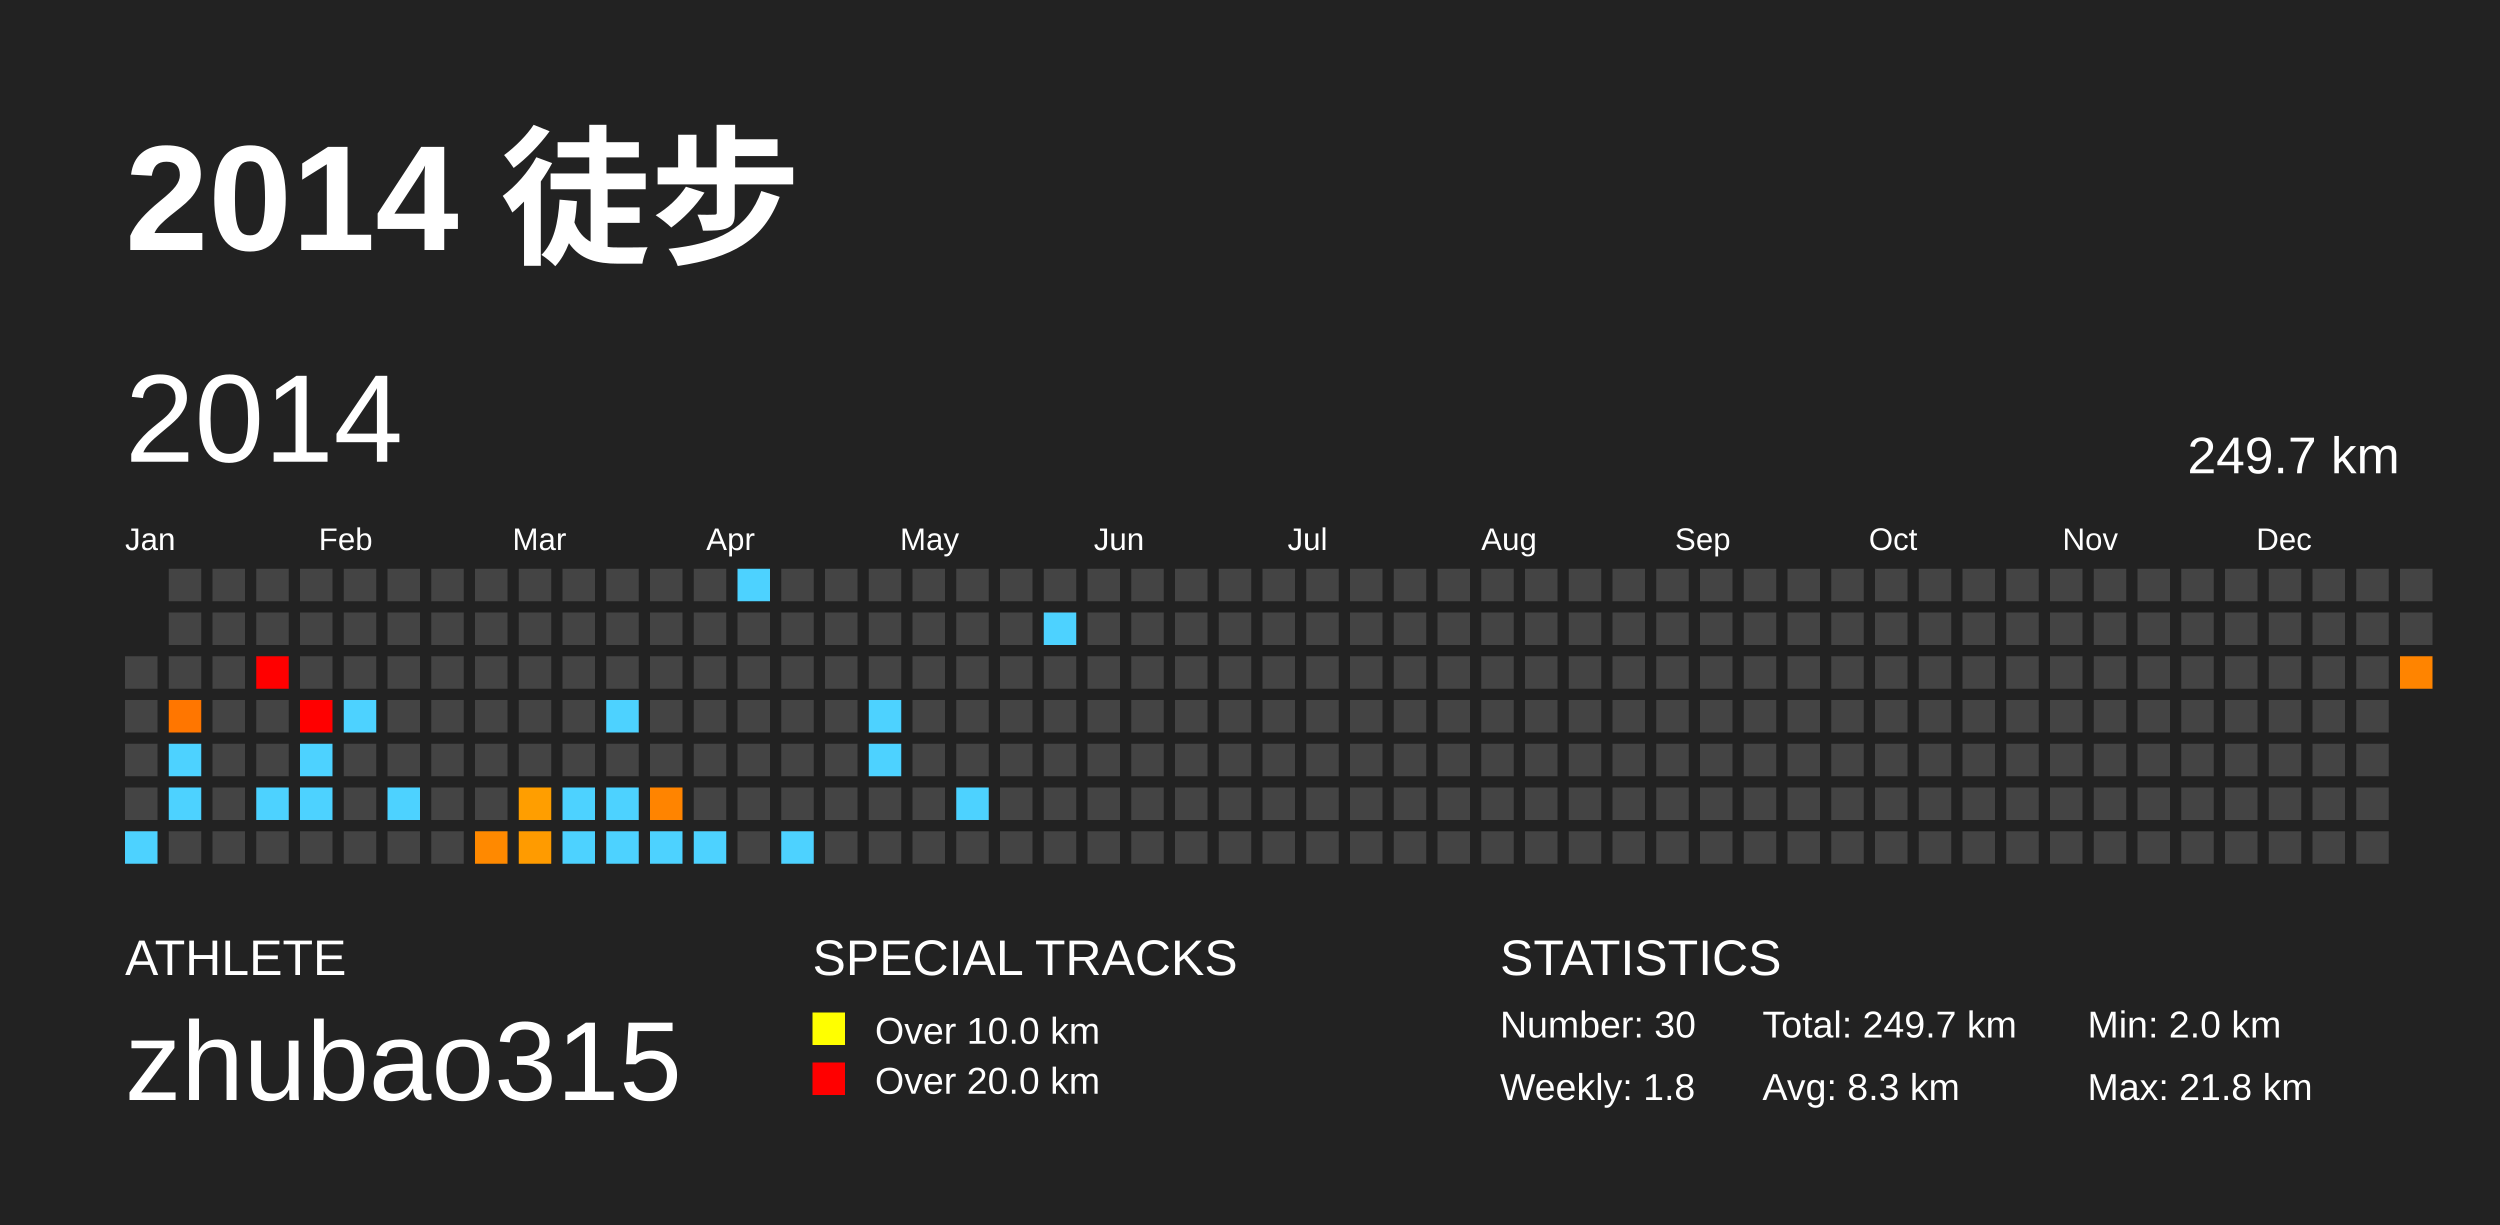
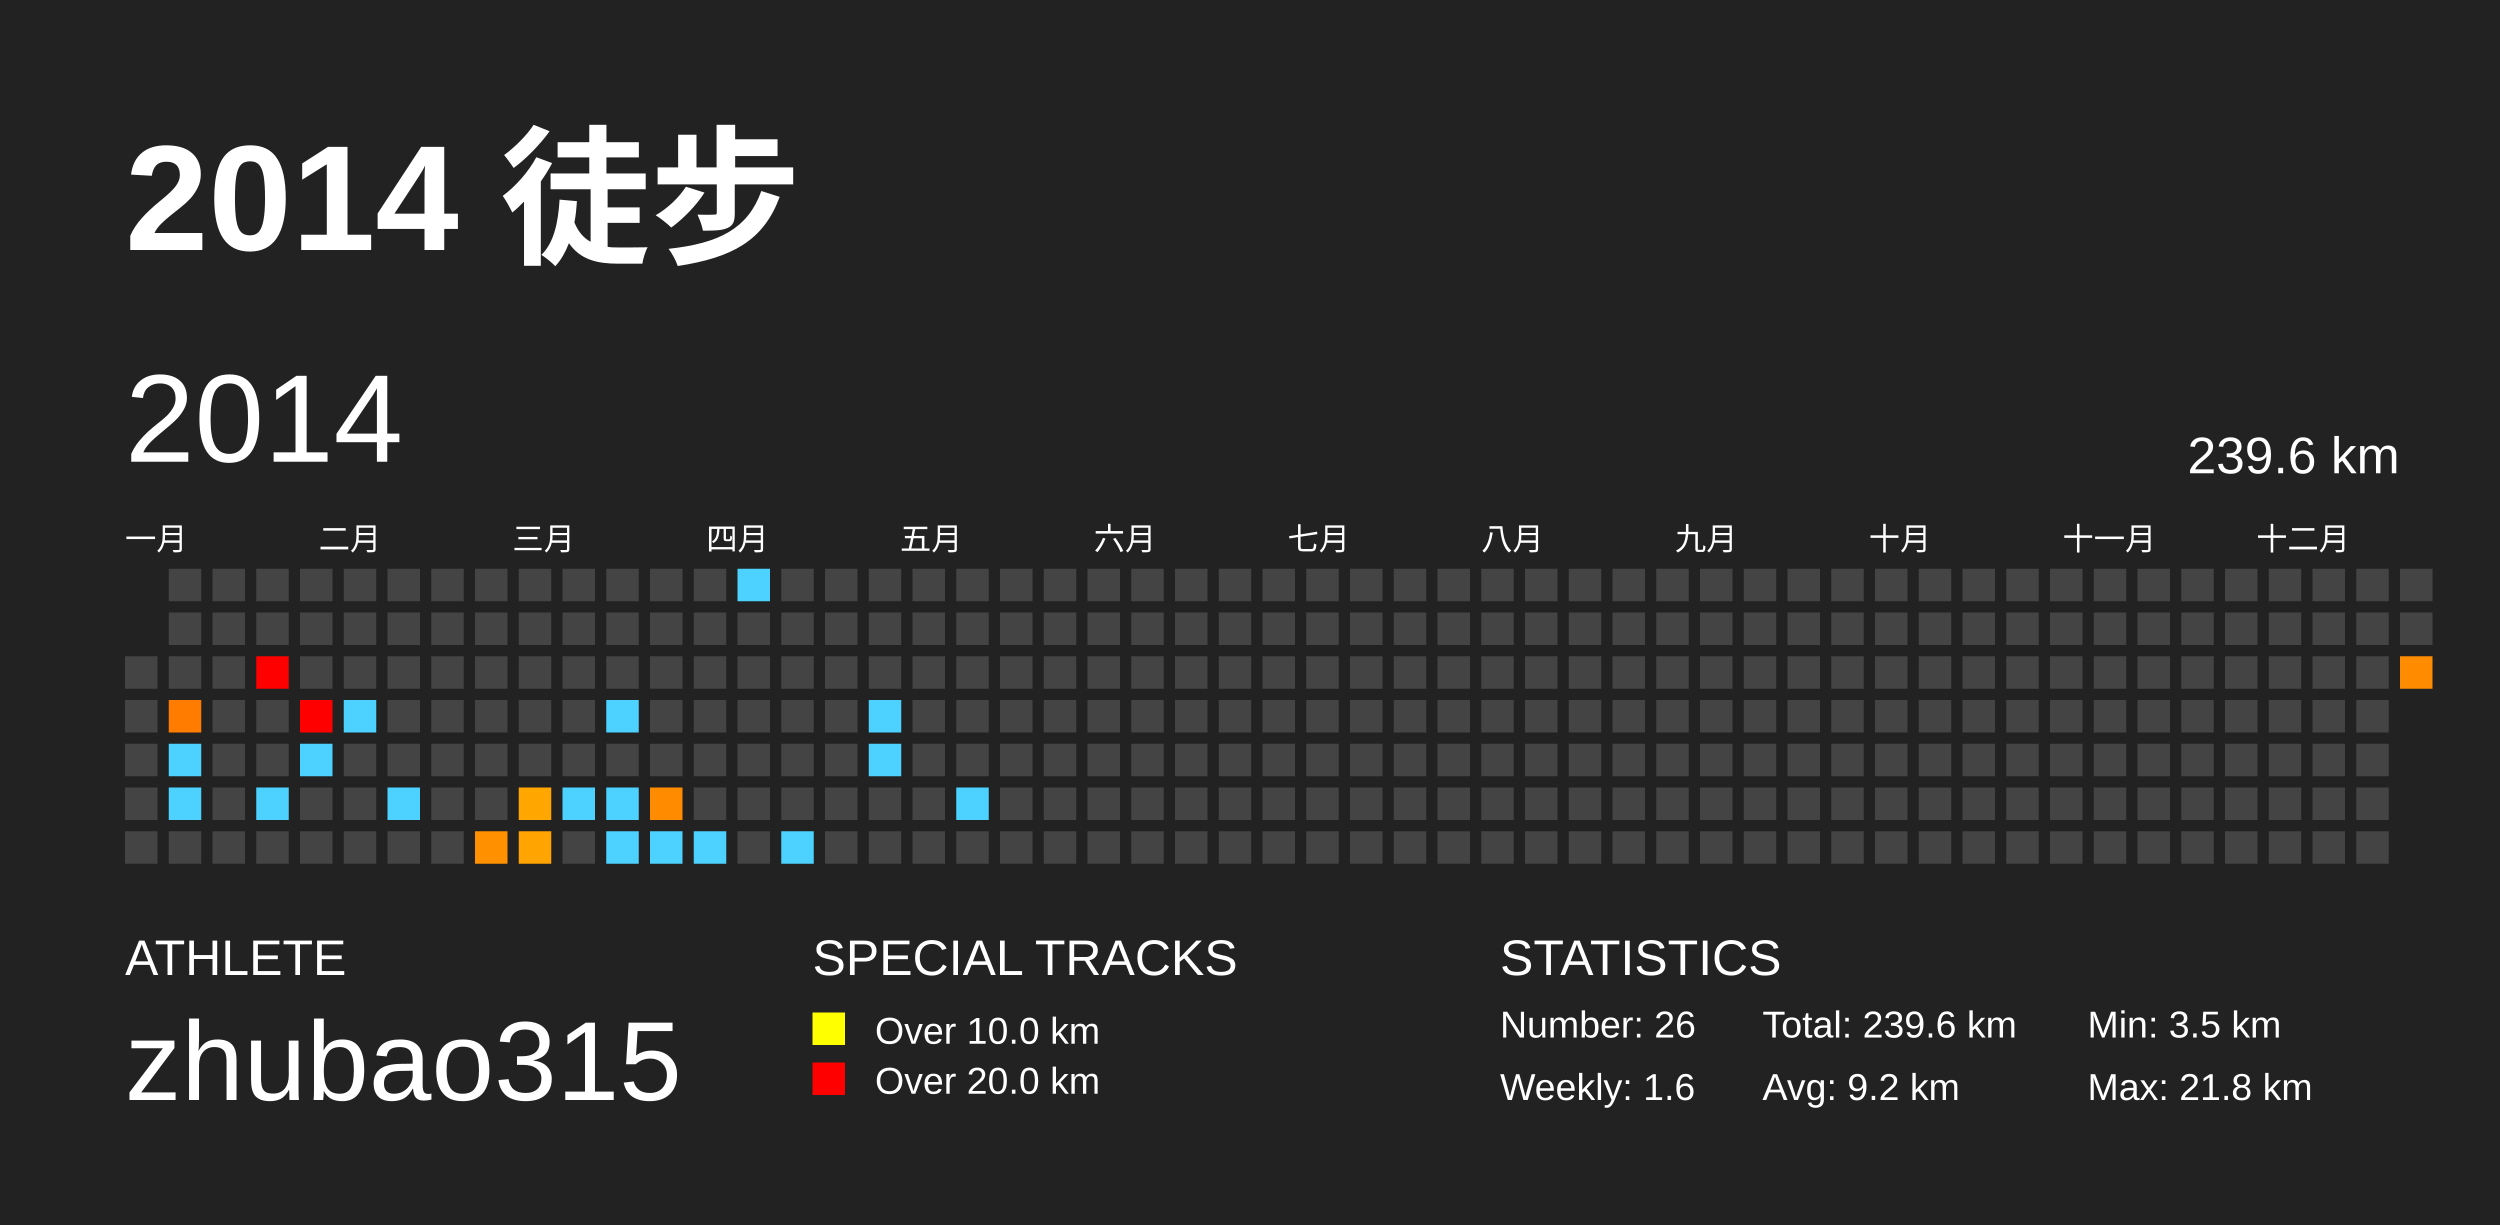
<svg xmlns="http://www.w3.org/2000/svg" baseProfile="full" height="98mm" version="1.1" viewBox="0,0,200,98" width="200mm">
  <defs />
  <rect fill="#222222" height="98" width="200" x="0" y="0" />
  <text fill="#FFFFFF" style="font-size:12px; font-family:Arial; font-weight:bold;" x="10" y="20">2014 徒步</text>
  <text fill="#FFFFFF" style="font-size:4px; font-family:Arial" x="10" y="78">ATHLETE</text>
  <text fill="#FFFFFF" style="font-size:9px; font-family:Arial" x="10" y="88">zhubao315</text>
  <text fill="#FFFFFF" style="font-size:4px; font-family:Arial" x="65" y="78">SPECIAL TRACKS</text>
  <rect fill="yellow" height="2.6" width="2.6" x="65" y="81" />
  <text fill="#FFFFFF" style="font-size:3px; font-family:Arial" x="70" y="83.5">Over 10.0 km</text>
  <rect fill="red" height="2.6" width="2.6" x="65" y="85" />
  <text fill="#FFFFFF" style="font-size:3px; font-family:Arial" x="70" y="87.5">Over 20.0 km</text>
  <text fill="#FFFFFF" style="font-size:4px; font-family:Arial" x="120" y="78">STATISTICS</text>
-   <text fill="#FFFFFF" style="font-size:3px; font-family:Arial" x="120" y="83">Number: 30</text>
-   <text fill="#FFFFFF" style="font-size:3px; font-family:Arial" x="120" y="88">Weekly: 1.8</text>
-   <text fill="#FFFFFF" style="font-size:3px; font-family:Arial" x="141" y="83">Total: 249.7 km</text>
-   <text fill="#FFFFFF" style="font-size:3px; font-family:Arial" x="141" y="88">Avg: 8.3 km</text>
-   <text fill="#FFFFFF" style="font-size:3px; font-family:Arial" x="167" y="83">Min: 2.0 km</text>
+   <text fill="#FFFFFF" style="font-size:3px; font-family:Arial" x="120" y="83">Number: 26</text>
+   <text fill="#FFFFFF" style="font-size:3px; font-family:Arial" x="120" y="88">Weekly: 1.6</text>
+   <text fill="#FFFFFF" style="font-size:3px; font-family:Arial" x="141" y="83">Total: 239.6 km</text>
+   <text fill="#FFFFFF" style="font-size:3px; font-family:Arial" x="141" y="88">Avg: 9.2 km</text>
+   <text fill="#FFFFFF" style="font-size:3px; font-family:Arial" x="167" y="83">Min: 3.5 km</text>
  <text fill="#FFFFFF" style="font-size:3px; font-family:Arial" x="167" y="88">Max: 21.8 km</text>
  <text dominant-baseline="hanging" fill="#FFFFFF" style="font-size:10.0px; font-family:Arial;" x="10" y="30">2014</text>
-   <text dominant-baseline="hanging" fill="#FFFFFF" style="font-size:4.125px; font-family:Arial;" x="175" y="35">249.7 km</text>
-   <text fill="#FFFFFF" style="font-size:2.5px; font-family:Arial" x="10.0" y="44">Jan</text>
-   <text fill="#FFFFFF" style="font-size:2.5px; font-family:Arial" x="25.5" y="44">Feb</text>
-   <text fill="#FFFFFF" style="font-size:2.5px; font-family:Arial" x="41.0" y="44">Mar</text>
-   <text fill="#FFFFFF" style="font-size:2.5px; font-family:Arial" x="56.5" y="44">Apr</text>
-   <text fill="#FFFFFF" style="font-size:2.5px; font-family:Arial" x="72.0" y="44">May</text>
-   <text fill="#FFFFFF" style="font-size:2.5px; font-family:Arial" x="87.5" y="44">Jun</text>
-   <text fill="#FFFFFF" style="font-size:2.5px; font-family:Arial" x="103.0" y="44">Jul</text>
-   <text fill="#FFFFFF" style="font-size:2.5px; font-family:Arial" x="118.5" y="44">Aug</text>
-   <text fill="#FFFFFF" style="font-size:2.5px; font-family:Arial" x="134.0" y="44">Sep</text>
-   <text fill="#FFFFFF" style="font-size:2.5px; font-family:Arial" x="149.5" y="44">Oct</text>
-   <text fill="#FFFFFF" style="font-size:2.5px; font-family:Arial" x="165.0" y="44">Nov</text>
-   <text fill="#FFFFFF" style="font-size:2.5px; font-family:Arial" x="180.5" y="44">Dec</text>
+   <text dominant-baseline="hanging" fill="#FFFFFF" style="font-size:4.125px; font-family:Arial;" x="175" y="35">239.6 km</text>
+   <text fill="#FFFFFF" style="font-size:2.5px; font-family:Arial" x="10.0" y="44">一月</text>
+   <text fill="#FFFFFF" style="font-size:2.5px; font-family:Arial" x="25.5" y="44">二月</text>
+   <text fill="#FFFFFF" style="font-size:2.5px; font-family:Arial" x="41.0" y="44">三月</text>
+   <text fill="#FFFFFF" style="font-size:2.5px; font-family:Arial" x="56.5" y="44">四月</text>
+   <text fill="#FFFFFF" style="font-size:2.5px; font-family:Arial" x="72.0" y="44">五月</text>
+   <text fill="#FFFFFF" style="font-size:2.5px; font-family:Arial" x="87.5" y="44">六月</text>
+   <text fill="#FFFFFF" style="font-size:2.5px; font-family:Arial" x="103.0" y="44">七月</text>
+   <text fill="#FFFFFF" style="font-size:2.5px; font-family:Arial" x="118.5" y="44">八月</text>
+   <text fill="#FFFFFF" style="font-size:2.5px; font-family:Arial" x="134.0" y="44">九月</text>
+   <text fill="#FFFFFF" style="font-size:2.5px; font-family:Arial" x="149.5" y="44">十月</text>
+   <text fill="#FFFFFF" style="font-size:2.5px; font-family:Arial" x="165.0" y="44">十一月</text>
+   <text fill="#FFFFFF" style="font-size:2.5px; font-family:Arial" x="180.5" y="44">十二月</text>
  <rect fill="#444444" height="2.6" width="2.6" x="10.0" y="52.5" />
  <rect fill="#444444" height="2.6" width="2.6" x="10.0" y="56.0" />
  <rect fill="#444444" height="2.6" width="2.6" x="10.0" y="59.5" />
  <rect fill="#444444" height="2.6" width="2.6" x="10.0" y="63.0" />
-   <rect fill="#4dd2ff" height="2.6" width="2.6" x="10.0" y="66.5" />
+   <rect fill="#444444" height="2.6" width="2.6" x="10.0" y="66.5" />
  <rect fill="#444444" height="2.6" width="2.6" x="13.5" y="45.5" />
  <rect fill="#444444" height="2.6" width="2.6" x="13.5" y="49.0" />
  <rect fill="#444444" height="2.6" width="2.6" x="13.5" y="52.5" />
-   <rect fill="#ff7600" height="2.6" width="2.6" x="13.5" y="56.0" />
+   <rect fill="#ff7c00" height="2.6" width="2.6" x="13.5" y="56.0" />
  <rect fill="#4dd2ff" height="2.6" width="2.6" x="13.5" y="59.5" />
  <rect fill="#4dd2ff" height="2.6" width="2.6" x="13.5" y="63.0" />
  <rect fill="#444444" height="2.6" width="2.6" x="13.5" y="66.5" />
  <rect fill="#444444" height="2.6" width="2.6" x="17.0" y="45.5" />
  <rect fill="#444444" height="2.6" width="2.6" x="17.0" y="49.0" />
  <rect fill="#444444" height="2.6" width="2.6" x="17.0" y="52.5" />
  <rect fill="#444444" height="2.6" width="2.6" x="17.0" y="56.0" />
  <rect fill="#444444" height="2.6" width="2.6" x="17.0" y="59.5" />
  <rect fill="#444444" height="2.6" width="2.6" x="17.0" y="63.0" />
  <rect fill="#444444" height="2.6" width="2.6" x="17.0" y="66.5" />
  <rect fill="#444444" height="2.6" width="2.6" x="20.5" y="45.5" />
  <rect fill="#444444" height="2.6" width="2.6" x="20.5" y="49.0" />
  <rect fill="red" height="2.6" width="2.6" x="20.5" y="52.5" />
  <rect fill="#444444" height="2.6" width="2.6" x="20.5" y="56.0" />
  <rect fill="#444444" height="2.6" width="2.6" x="20.5" y="59.5" />
  <rect fill="#4dd2ff" height="2.6" width="2.6" x="20.5" y="63.0" />
  <rect fill="#444444" height="2.6" width="2.6" x="20.5" y="66.5" />
  <rect fill="#444444" height="2.6" width="2.6" x="24.0" y="45.5" />
  <rect fill="#444444" height="2.6" width="2.6" x="24.0" y="49.0" />
  <rect fill="#444444" height="2.6" width="2.6" x="24.0" y="52.5" />
  <rect fill="red" height="2.6" width="2.6" x="24.0" y="56.0" />
  <rect fill="#4dd2ff" height="2.6" width="2.6" x="24.0" y="59.5" />
-   <rect fill="#4dd2ff" height="2.6" width="2.6" x="24.0" y="63.0" />
+   <rect fill="#444444" height="2.6" width="2.6" x="24.0" y="63.0" />
  <rect fill="#444444" height="2.6" width="2.6" x="24.0" y="66.5" />
  <rect fill="#444444" height="2.6" width="2.6" x="27.5" y="45.5" />
  <rect fill="#444444" height="2.6" width="2.6" x="27.5" y="49.0" />
  <rect fill="#444444" height="2.6" width="2.6" x="27.5" y="52.5" />
  <rect fill="#4dd2ff" height="2.6" width="2.6" x="27.5" y="56.0" />
  <rect fill="#444444" height="2.6" width="2.6" x="27.5" y="59.5" />
  <rect fill="#444444" height="2.6" width="2.6" x="27.5" y="63.0" />
  <rect fill="#444444" height="2.6" width="2.6" x="27.5" y="66.5" />
  <rect fill="#444444" height="2.6" width="2.6" x="31.0" y="45.5" />
  <rect fill="#444444" height="2.6" width="2.6" x="31.0" y="49.0" />
  <rect fill="#444444" height="2.6" width="2.6" x="31.0" y="52.5" />
  <rect fill="#444444" height="2.6" width="2.6" x="31.0" y="56.0" />
  <rect fill="#444444" height="2.6" width="2.6" x="31.0" y="59.5" />
  <rect fill="#4dd2ff" height="2.6" width="2.6" x="31.0" y="63.0" />
  <rect fill="#444444" height="2.6" width="2.6" x="31.0" y="66.5" />
  <rect fill="#444444" height="2.6" width="2.6" x="34.5" y="45.5" />
  <rect fill="#444444" height="2.6" width="2.6" x="34.5" y="49.0" />
  <rect fill="#444444" height="2.6" width="2.6" x="34.5" y="52.5" />
  <rect fill="#444444" height="2.6" width="2.6" x="34.5" y="56.0" />
  <rect fill="#444444" height="2.6" width="2.6" x="34.5" y="59.5" />
  <rect fill="#444444" height="2.6" width="2.6" x="34.5" y="63.0" />
  <rect fill="#444444" height="2.6" width="2.6" x="34.5" y="66.5" />
  <rect fill="#444444" height="2.6" width="2.6" x="38.0" y="45.5" />
  <rect fill="#444444" height="2.6" width="2.6" x="38.0" y="49.0" />
  <rect fill="#444444" height="2.6" width="2.6" x="38.0" y="52.5" />
  <rect fill="#444444" height="2.6" width="2.6" x="38.0" y="56.0" />
  <rect fill="#444444" height="2.6" width="2.6" x="38.0" y="59.5" />
  <rect fill="#444444" height="2.6" width="2.6" x="38.0" y="63.0" />
-   <rect fill="#ff8900" height="2.6" width="2.6" x="38.0" y="66.5" />
+   <rect fill="#ff9100" height="2.6" width="2.6" x="38.0" y="66.5" />
  <rect fill="#444444" height="2.6" width="2.6" x="41.5" y="45.5" />
  <rect fill="#444444" height="2.6" width="2.6" x="41.5" y="49.0" />
  <rect fill="#444444" height="2.6" width="2.6" x="41.5" y="52.5" />
  <rect fill="#444444" height="2.6" width="2.6" x="41.5" y="56.0" />
  <rect fill="#444444" height="2.6" width="2.6" x="41.5" y="59.5" />
-   <rect fill="#ff9e00" height="2.6" width="2.6" x="41.5" y="63.0" />
-   <rect fill="#ff9b00" height="2.6" width="2.6" x="41.5" y="66.5" />
+   <rect fill="#ffa700" height="2.6" width="2.6" x="41.5" y="63.0" />
+   <rect fill="#ffa400" height="2.6" width="2.6" x="41.5" y="66.5" />
  <rect fill="#444444" height="2.6" width="2.6" x="45.0" y="45.5" />
  <rect fill="#444444" height="2.6" width="2.6" x="45.0" y="49.0" />
  <rect fill="#444444" height="2.6" width="2.6" x="45.0" y="52.5" />
  <rect fill="#444444" height="2.6" width="2.6" x="45.0" y="56.0" />
  <rect fill="#444444" height="2.6" width="2.6" x="45.0" y="59.5" />
  <rect fill="#4dd2ff" height="2.6" width="2.6" x="45.0" y="63.0" />
-   <rect fill="#4dd2ff" height="2.6" width="2.6" x="45.0" y="66.5" />
+   <rect fill="#444444" height="2.6" width="2.6" x="45.0" y="66.5" />
  <rect fill="#444444" height="2.6" width="2.6" x="48.5" y="45.5" />
  <rect fill="#444444" height="2.6" width="2.6" x="48.5" y="49.0" />
  <rect fill="#444444" height="2.6" width="2.6" x="48.5" y="52.5" />
  <rect fill="#4dd2ff" height="2.6" width="2.6" x="48.5" y="56.0" />
  <rect fill="#444444" height="2.6" width="2.6" x="48.5" y="59.5" />
  <rect fill="#4dd2ff" height="2.6" width="2.6" x="48.5" y="63.0" />
  <rect fill="#4dd2ff" height="2.6" width="2.6" x="48.5" y="66.5" />
  <rect fill="#444444" height="2.6" width="2.6" x="52.0" y="45.5" />
  <rect fill="#444444" height="2.6" width="2.6" x="52.0" y="49.0" />
  <rect fill="#444444" height="2.6" width="2.6" x="52.0" y="52.5" />
  <rect fill="#444444" height="2.6" width="2.6" x="52.0" y="56.0" />
  <rect fill="#444444" height="2.6" width="2.6" x="52.0" y="59.5" />
-   <rect fill="#ff8400" height="2.6" width="2.6" x="52.0" y="63.0" />
+   <rect fill="#ff8c00" height="2.6" width="2.6" x="52.0" y="63.0" />
  <rect fill="#4dd2ff" height="2.6" width="2.6" x="52.0" y="66.5" />
  <rect fill="#444444" height="2.6" width="2.6" x="55.5" y="45.5" />
  <rect fill="#444444" height="2.6" width="2.6" x="55.5" y="49.0" />
  <rect fill="#444444" height="2.6" width="2.6" x="55.5" y="52.5" />
  <rect fill="#444444" height="2.6" width="2.6" x="55.5" y="56.0" />
  <rect fill="#444444" height="2.6" width="2.6" x="55.5" y="59.5" />
  <rect fill="#444444" height="2.6" width="2.6" x="55.5" y="63.0" />
  <rect fill="#4dd2ff" height="2.6" width="2.6" x="55.5" y="66.5" />
  <rect fill="#4dd2ff" height="2.6" width="2.6" x="59.0" y="45.5" />
  <rect fill="#444444" height="2.6" width="2.6" x="59.0" y="49.0" />
  <rect fill="#444444" height="2.6" width="2.6" x="59.0" y="52.5" />
  <rect fill="#444444" height="2.6" width="2.6" x="59.0" y="56.0" />
  <rect fill="#444444" height="2.6" width="2.6" x="59.0" y="59.5" />
  <rect fill="#444444" height="2.6" width="2.6" x="59.0" y="63.0" />
  <rect fill="#444444" height="2.6" width="2.6" x="59.0" y="66.5" />
  <rect fill="#444444" height="2.6" width="2.6" x="62.5" y="45.5" />
  <rect fill="#444444" height="2.6" width="2.6" x="62.5" y="49.0" />
  <rect fill="#444444" height="2.6" width="2.6" x="62.5" y="52.5" />
  <rect fill="#444444" height="2.6" width="2.6" x="62.5" y="56.0" />
  <rect fill="#444444" height="2.6" width="2.6" x="62.5" y="59.5" />
  <rect fill="#444444" height="2.6" width="2.6" x="62.5" y="63.0" />
  <rect fill="#4dd2ff" height="2.6" width="2.6" x="62.5" y="66.5" />
  <rect fill="#444444" height="2.6" width="2.6" x="66.0" y="45.5" />
  <rect fill="#444444" height="2.6" width="2.6" x="66.0" y="49.0" />
  <rect fill="#444444" height="2.6" width="2.6" x="66.0" y="52.5" />
  <rect fill="#444444" height="2.6" width="2.6" x="66.0" y="56.0" />
  <rect fill="#444444" height="2.6" width="2.6" x="66.0" y="59.5" />
  <rect fill="#444444" height="2.6" width="2.6" x="66.0" y="63.0" />
  <rect fill="#444444" height="2.6" width="2.6" x="66.0" y="66.5" />
  <rect fill="#444444" height="2.6" width="2.6" x="69.5" y="45.5" />
  <rect fill="#444444" height="2.6" width="2.6" x="69.5" y="49.0" />
  <rect fill="#444444" height="2.6" width="2.6" x="69.5" y="52.5" />
  <rect fill="#4dd2ff" height="2.6" width="2.6" x="69.5" y="56.0" />
  <rect fill="#4dd2ff" height="2.6" width="2.6" x="69.5" y="59.5" />
  <rect fill="#444444" height="2.6" width="2.6" x="69.5" y="63.0" />
  <rect fill="#444444" height="2.6" width="2.6" x="69.5" y="66.5" />
  <rect fill="#444444" height="2.6" width="2.6" x="73.0" y="45.5" />
  <rect fill="#444444" height="2.6" width="2.6" x="73.0" y="49.0" />
  <rect fill="#444444" height="2.6" width="2.6" x="73.0" y="52.5" />
  <rect fill="#444444" height="2.6" width="2.6" x="73.0" y="56.0" />
  <rect fill="#444444" height="2.6" width="2.6" x="73.0" y="59.5" />
  <rect fill="#444444" height="2.6" width="2.6" x="73.0" y="63.0" />
  <rect fill="#444444" height="2.6" width="2.6" x="73.0" y="66.5" />
  <rect fill="#444444" height="2.6" width="2.6" x="76.5" y="45.5" />
  <rect fill="#444444" height="2.6" width="2.6" x="76.5" y="49.0" />
  <rect fill="#444444" height="2.6" width="2.6" x="76.5" y="52.5" />
  <rect fill="#444444" height="2.6" width="2.6" x="76.5" y="56.0" />
  <rect fill="#444444" height="2.6" width="2.6" x="76.5" y="59.5" />
  <rect fill="#4dd2ff" height="2.6" width="2.6" x="76.5" y="63.0" />
  <rect fill="#444444" height="2.6" width="2.6" x="76.5" y="66.5" />
  <rect fill="#444444" height="2.6" width="2.6" x="80.0" y="45.5" />
  <rect fill="#444444" height="2.6" width="2.6" x="80.0" y="49.0" />
  <rect fill="#444444" height="2.6" width="2.6" x="80.0" y="52.5" />
  <rect fill="#444444" height="2.6" width="2.6" x="80.0" y="56.0" />
  <rect fill="#444444" height="2.6" width="2.6" x="80.0" y="59.5" />
  <rect fill="#444444" height="2.6" width="2.6" x="80.0" y="63.0" />
  <rect fill="#444444" height="2.6" width="2.6" x="80.0" y="66.5" />
  <rect fill="#444444" height="2.6" width="2.6" x="83.5" y="45.5" />
-   <rect fill="#4dd2ff" height="2.6" width="2.6" x="83.5" y="49.0" />
+   <rect fill="#444444" height="2.6" width="2.6" x="83.5" y="49.0" />
  <rect fill="#444444" height="2.6" width="2.6" x="83.5" y="52.5" />
  <rect fill="#444444" height="2.6" width="2.6" x="83.5" y="56.0" />
  <rect fill="#444444" height="2.6" width="2.6" x="83.5" y="59.5" />
  <rect fill="#444444" height="2.6" width="2.6" x="83.5" y="63.0" />
  <rect fill="#444444" height="2.6" width="2.6" x="83.5" y="66.5" />
  <rect fill="#444444" height="2.6" width="2.6" x="87.0" y="45.5" />
  <rect fill="#444444" height="2.6" width="2.6" x="87.0" y="49.0" />
  <rect fill="#444444" height="2.6" width="2.6" x="87.0" y="52.5" />
  <rect fill="#444444" height="2.6" width="2.6" x="87.0" y="56.0" />
  <rect fill="#444444" height="2.6" width="2.6" x="87.0" y="59.5" />
  <rect fill="#444444" height="2.6" width="2.6" x="87.0" y="63.0" />
  <rect fill="#444444" height="2.6" width="2.6" x="87.0" y="66.5" />
  <rect fill="#444444" height="2.6" width="2.6" x="90.5" y="45.5" />
  <rect fill="#444444" height="2.6" width="2.6" x="90.5" y="49.0" />
  <rect fill="#444444" height="2.6" width="2.6" x="90.5" y="52.5" />
  <rect fill="#444444" height="2.6" width="2.6" x="90.5" y="56.0" />
  <rect fill="#444444" height="2.6" width="2.6" x="90.5" y="59.5" />
  <rect fill="#444444" height="2.6" width="2.6" x="90.5" y="63.0" />
  <rect fill="#444444" height="2.6" width="2.6" x="90.5" y="66.5" />
  <rect fill="#444444" height="2.6" width="2.6" x="94.0" y="45.5" />
  <rect fill="#444444" height="2.6" width="2.6" x="94.0" y="49.0" />
  <rect fill="#444444" height="2.6" width="2.6" x="94.0" y="52.5" />
  <rect fill="#444444" height="2.6" width="2.6" x="94.0" y="56.0" />
  <rect fill="#444444" height="2.6" width="2.6" x="94.0" y="59.5" />
  <rect fill="#444444" height="2.6" width="2.6" x="94.0" y="63.0" />
  <rect fill="#444444" height="2.6" width="2.6" x="94.0" y="66.5" />
  <rect fill="#444444" height="2.6" width="2.6" x="97.5" y="45.5" />
  <rect fill="#444444" height="2.6" width="2.6" x="97.5" y="49.0" />
  <rect fill="#444444" height="2.6" width="2.6" x="97.5" y="52.5" />
  <rect fill="#444444" height="2.6" width="2.6" x="97.5" y="56.0" />
  <rect fill="#444444" height="2.6" width="2.6" x="97.5" y="59.5" />
  <rect fill="#444444" height="2.6" width="2.6" x="97.5" y="63.0" />
  <rect fill="#444444" height="2.6" width="2.6" x="97.5" y="66.5" />
  <rect fill="#444444" height="2.6" width="2.6" x="101.0" y="45.5" />
  <rect fill="#444444" height="2.6" width="2.6" x="101.0" y="49.0" />
  <rect fill="#444444" height="2.6" width="2.6" x="101.0" y="52.5" />
  <rect fill="#444444" height="2.6" width="2.6" x="101.0" y="56.0" />
  <rect fill="#444444" height="2.6" width="2.6" x="101.0" y="59.5" />
  <rect fill="#444444" height="2.6" width="2.6" x="101.0" y="63.0" />
  <rect fill="#444444" height="2.6" width="2.6" x="101.0" y="66.5" />
  <rect fill="#444444" height="2.6" width="2.6" x="104.5" y="45.5" />
  <rect fill="#444444" height="2.6" width="2.6" x="104.5" y="49.0" />
  <rect fill="#444444" height="2.6" width="2.6" x="104.5" y="52.5" />
  <rect fill="#444444" height="2.6" width="2.6" x="104.5" y="56.0" />
  <rect fill="#444444" height="2.6" width="2.6" x="104.5" y="59.5" />
  <rect fill="#444444" height="2.6" width="2.6" x="104.5" y="63.0" />
  <rect fill="#444444" height="2.6" width="2.6" x="104.5" y="66.5" />
  <rect fill="#444444" height="2.6" width="2.6" x="108.0" y="45.5" />
  <rect fill="#444444" height="2.6" width="2.6" x="108.0" y="49.0" />
  <rect fill="#444444" height="2.6" width="2.6" x="108.0" y="52.5" />
  <rect fill="#444444" height="2.6" width="2.6" x="108.0" y="56.0" />
  <rect fill="#444444" height="2.6" width="2.6" x="108.0" y="59.5" />
  <rect fill="#444444" height="2.6" width="2.6" x="108.0" y="63.0" />
  <rect fill="#444444" height="2.6" width="2.6" x="108.0" y="66.5" />
  <rect fill="#444444" height="2.6" width="2.6" x="111.5" y="45.5" />
  <rect fill="#444444" height="2.6" width="2.6" x="111.5" y="49.0" />
  <rect fill="#444444" height="2.6" width="2.6" x="111.5" y="52.5" />
  <rect fill="#444444" height="2.6" width="2.6" x="111.5" y="56.0" />
  <rect fill="#444444" height="2.6" width="2.6" x="111.5" y="59.5" />
  <rect fill="#444444" height="2.6" width="2.6" x="111.5" y="63.0" />
  <rect fill="#444444" height="2.6" width="2.6" x="111.5" y="66.5" />
  <rect fill="#444444" height="2.6" width="2.6" x="115.0" y="45.5" />
  <rect fill="#444444" height="2.6" width="2.6" x="115.0" y="49.0" />
  <rect fill="#444444" height="2.6" width="2.6" x="115.0" y="52.5" />
  <rect fill="#444444" height="2.6" width="2.6" x="115.0" y="56.0" />
  <rect fill="#444444" height="2.6" width="2.6" x="115.0" y="59.5" />
  <rect fill="#444444" height="2.6" width="2.6" x="115.0" y="63.0" />
  <rect fill="#444444" height="2.6" width="2.6" x="115.0" y="66.5" />
  <rect fill="#444444" height="2.6" width="2.6" x="118.5" y="45.5" />
  <rect fill="#444444" height="2.6" width="2.6" x="118.5" y="49.0" />
  <rect fill="#444444" height="2.6" width="2.6" x="118.5" y="52.5" />
  <rect fill="#444444" height="2.6" width="2.6" x="118.5" y="56.0" />
  <rect fill="#444444" height="2.6" width="2.6" x="118.5" y="59.5" />
  <rect fill="#444444" height="2.6" width="2.6" x="118.5" y="63.0" />
  <rect fill="#444444" height="2.6" width="2.6" x="118.5" y="66.5" />
  <rect fill="#444444" height="2.6" width="2.6" x="122.0" y="45.5" />
  <rect fill="#444444" height="2.6" width="2.6" x="122.0" y="49.0" />
  <rect fill="#444444" height="2.6" width="2.6" x="122.0" y="52.5" />
  <rect fill="#444444" height="2.6" width="2.6" x="122.0" y="56.0" />
  <rect fill="#444444" height="2.6" width="2.6" x="122.0" y="59.5" />
  <rect fill="#444444" height="2.6" width="2.6" x="122.0" y="63.0" />
  <rect fill="#444444" height="2.6" width="2.6" x="122.0" y="66.5" />
  <rect fill="#444444" height="2.6" width="2.6" x="125.5" y="45.5" />
  <rect fill="#444444" height="2.6" width="2.6" x="125.5" y="49.0" />
  <rect fill="#444444" height="2.6" width="2.6" x="125.5" y="52.5" />
  <rect fill="#444444" height="2.6" width="2.6" x="125.5" y="56.0" />
  <rect fill="#444444" height="2.6" width="2.6" x="125.5" y="59.5" />
  <rect fill="#444444" height="2.6" width="2.6" x="125.5" y="63.0" />
  <rect fill="#444444" height="2.6" width="2.6" x="125.5" y="66.5" />
  <rect fill="#444444" height="2.6" width="2.6" x="129.0" y="45.5" />
  <rect fill="#444444" height="2.6" width="2.6" x="129.0" y="49.0" />
  <rect fill="#444444" height="2.6" width="2.6" x="129.0" y="52.5" />
  <rect fill="#444444" height="2.6" width="2.6" x="129.0" y="56.0" />
  <rect fill="#444444" height="2.6" width="2.6" x="129.0" y="59.5" />
  <rect fill="#444444" height="2.6" width="2.6" x="129.0" y="63.0" />
  <rect fill="#444444" height="2.6" width="2.6" x="129.0" y="66.5" />
  <rect fill="#444444" height="2.6" width="2.6" x="132.5" y="45.5" />
  <rect fill="#444444" height="2.6" width="2.6" x="132.5" y="49.0" />
  <rect fill="#444444" height="2.6" width="2.6" x="132.5" y="52.5" />
  <rect fill="#444444" height="2.6" width="2.6" x="132.5" y="56.0" />
  <rect fill="#444444" height="2.6" width="2.6" x="132.5" y="59.5" />
  <rect fill="#444444" height="2.6" width="2.6" x="132.5" y="63.0" />
  <rect fill="#444444" height="2.6" width="2.6" x="132.5" y="66.5" />
  <rect fill="#444444" height="2.6" width="2.6" x="136.0" y="45.5" />
  <rect fill="#444444" height="2.6" width="2.6" x="136.0" y="49.0" />
  <rect fill="#444444" height="2.6" width="2.6" x="136.0" y="52.5" />
  <rect fill="#444444" height="2.6" width="2.6" x="136.0" y="56.0" />
  <rect fill="#444444" height="2.6" width="2.6" x="136.0" y="59.5" />
  <rect fill="#444444" height="2.6" width="2.6" x="136.0" y="63.0" />
  <rect fill="#444444" height="2.6" width="2.6" x="136.0" y="66.5" />
  <rect fill="#444444" height="2.6" width="2.6" x="139.5" y="45.5" />
  <rect fill="#444444" height="2.6" width="2.6" x="139.5" y="49.0" />
  <rect fill="#444444" height="2.6" width="2.6" x="139.5" y="52.5" />
  <rect fill="#444444" height="2.6" width="2.6" x="139.5" y="56.0" />
  <rect fill="#444444" height="2.6" width="2.6" x="139.5" y="59.5" />
  <rect fill="#444444" height="2.6" width="2.6" x="139.5" y="63.0" />
  <rect fill="#444444" height="2.6" width="2.6" x="139.5" y="66.5" />
  <rect fill="#444444" height="2.6" width="2.6" x="143.0" y="45.5" />
  <rect fill="#444444" height="2.6" width="2.6" x="143.0" y="49.0" />
  <rect fill="#444444" height="2.6" width="2.6" x="143.0" y="52.5" />
  <rect fill="#444444" height="2.6" width="2.6" x="143.0" y="56.0" />
  <rect fill="#444444" height="2.6" width="2.6" x="143.0" y="59.5" />
  <rect fill="#444444" height="2.6" width="2.6" x="143.0" y="63.0" />
  <rect fill="#444444" height="2.6" width="2.6" x="143.0" y="66.5" />
  <rect fill="#444444" height="2.6" width="2.6" x="146.5" y="45.5" />
  <rect fill="#444444" height="2.6" width="2.6" x="146.5" y="49.0" />
  <rect fill="#444444" height="2.6" width="2.6" x="146.5" y="52.5" />
  <rect fill="#444444" height="2.6" width="2.6" x="146.5" y="56.0" />
  <rect fill="#444444" height="2.6" width="2.6" x="146.5" y="59.5" />
  <rect fill="#444444" height="2.6" width="2.6" x="146.5" y="63.0" />
  <rect fill="#444444" height="2.6" width="2.6" x="146.5" y="66.5" />
  <rect fill="#444444" height="2.6" width="2.6" x="150.0" y="45.5" />
  <rect fill="#444444" height="2.6" width="2.6" x="150.0" y="49.0" />
  <rect fill="#444444" height="2.6" width="2.6" x="150.0" y="52.5" />
  <rect fill="#444444" height="2.6" width="2.6" x="150.0" y="56.0" />
  <rect fill="#444444" height="2.6" width="2.6" x="150.0" y="59.5" />
  <rect fill="#444444" height="2.6" width="2.6" x="150.0" y="63.0" />
  <rect fill="#444444" height="2.6" width="2.6" x="150.0" y="66.5" />
  <rect fill="#444444" height="2.6" width="2.6" x="153.5" y="45.5" />
  <rect fill="#444444" height="2.6" width="2.6" x="153.5" y="49.0" />
  <rect fill="#444444" height="2.6" width="2.6" x="153.5" y="52.5" />
  <rect fill="#444444" height="2.6" width="2.6" x="153.5" y="56.0" />
  <rect fill="#444444" height="2.6" width="2.6" x="153.5" y="59.5" />
  <rect fill="#444444" height="2.6" width="2.6" x="153.5" y="63.0" />
  <rect fill="#444444" height="2.6" width="2.6" x="153.5" y="66.5" />
  <rect fill="#444444" height="2.6" width="2.6" x="157.0" y="45.5" />
  <rect fill="#444444" height="2.6" width="2.6" x="157.0" y="49.0" />
  <rect fill="#444444" height="2.6" width="2.6" x="157.0" y="52.5" />
  <rect fill="#444444" height="2.6" width="2.6" x="157.0" y="56.0" />
  <rect fill="#444444" height="2.6" width="2.6" x="157.0" y="59.5" />
  <rect fill="#444444" height="2.6" width="2.6" x="157.0" y="63.0" />
  <rect fill="#444444" height="2.6" width="2.6" x="157.0" y="66.5" />
  <rect fill="#444444" height="2.6" width="2.6" x="160.5" y="45.5" />
  <rect fill="#444444" height="2.6" width="2.6" x="160.5" y="49.0" />
  <rect fill="#444444" height="2.6" width="2.6" x="160.5" y="52.5" />
  <rect fill="#444444" height="2.6" width="2.6" x="160.5" y="56.0" />
  <rect fill="#444444" height="2.6" width="2.6" x="160.5" y="59.5" />
  <rect fill="#444444" height="2.6" width="2.6" x="160.5" y="63.0" />
  <rect fill="#444444" height="2.6" width="2.6" x="160.5" y="66.5" />
  <rect fill="#444444" height="2.6" width="2.6" x="164.0" y="45.5" />
  <rect fill="#444444" height="2.6" width="2.6" x="164.0" y="49.0" />
  <rect fill="#444444" height="2.6" width="2.6" x="164.0" y="52.5" />
  <rect fill="#444444" height="2.6" width="2.6" x="164.0" y="56.0" />
  <rect fill="#444444" height="2.6" width="2.6" x="164.0" y="59.5" />
  <rect fill="#444444" height="2.6" width="2.6" x="164.0" y="63.0" />
  <rect fill="#444444" height="2.6" width="2.6" x="164.0" y="66.5" />
  <rect fill="#444444" height="2.6" width="2.6" x="167.5" y="45.5" />
  <rect fill="#444444" height="2.6" width="2.6" x="167.5" y="49.0" />
  <rect fill="#444444" height="2.6" width="2.6" x="167.5" y="52.5" />
  <rect fill="#444444" height="2.6" width="2.6" x="167.5" y="56.0" />
  <rect fill="#444444" height="2.6" width="2.6" x="167.5" y="59.5" />
  <rect fill="#444444" height="2.6" width="2.6" x="167.5" y="63.0" />
  <rect fill="#444444" height="2.6" width="2.6" x="167.5" y="66.5" />
  <rect fill="#444444" height="2.6" width="2.6" x="171.0" y="45.5" />
  <rect fill="#444444" height="2.6" width="2.6" x="171.0" y="49.0" />
  <rect fill="#444444" height="2.6" width="2.6" x="171.0" y="52.5" />
  <rect fill="#444444" height="2.6" width="2.6" x="171.0" y="56.0" />
  <rect fill="#444444" height="2.6" width="2.6" x="171.0" y="59.5" />
  <rect fill="#444444" height="2.6" width="2.6" x="171.0" y="63.0" />
  <rect fill="#444444" height="2.6" width="2.6" x="171.0" y="66.5" />
  <rect fill="#444444" height="2.6" width="2.6" x="174.5" y="45.5" />
  <rect fill="#444444" height="2.6" width="2.6" x="174.5" y="49.0" />
  <rect fill="#444444" height="2.6" width="2.6" x="174.5" y="52.5" />
  <rect fill="#444444" height="2.6" width="2.6" x="174.5" y="56.0" />
  <rect fill="#444444" height="2.6" width="2.6" x="174.5" y="59.5" />
  <rect fill="#444444" height="2.6" width="2.6" x="174.5" y="63.0" />
  <rect fill="#444444" height="2.6" width="2.6" x="174.5" y="66.5" />
  <rect fill="#444444" height="2.6" width="2.6" x="178.0" y="45.5" />
  <rect fill="#444444" height="2.6" width="2.6" x="178.0" y="49.0" />
  <rect fill="#444444" height="2.6" width="2.6" x="178.0" y="52.5" />
  <rect fill="#444444" height="2.6" width="2.6" x="178.0" y="56.0" />
  <rect fill="#444444" height="2.6" width="2.6" x="178.0" y="59.5" />
  <rect fill="#444444" height="2.6" width="2.6" x="178.0" y="63.0" />
  <rect fill="#444444" height="2.6" width="2.6" x="178.0" y="66.5" />
  <rect fill="#444444" height="2.6" width="2.6" x="181.5" y="45.5" />
  <rect fill="#444444" height="2.6" width="2.6" x="181.5" y="49.0" />
  <rect fill="#444444" height="2.6" width="2.6" x="181.5" y="52.5" />
  <rect fill="#444444" height="2.6" width="2.6" x="181.5" y="56.0" />
  <rect fill="#444444" height="2.6" width="2.6" x="181.5" y="59.5" />
  <rect fill="#444444" height="2.6" width="2.6" x="181.5" y="63.0" />
  <rect fill="#444444" height="2.6" width="2.6" x="181.5" y="66.5" />
  <rect fill="#444444" height="2.6" width="2.6" x="185.0" y="45.5" />
  <rect fill="#444444" height="2.6" width="2.6" x="185.0" y="49.0" />
  <rect fill="#444444" height="2.6" width="2.6" x="185.0" y="52.5" />
  <rect fill="#444444" height="2.6" width="2.6" x="185.0" y="56.0" />
  <rect fill="#444444" height="2.6" width="2.6" x="185.0" y="59.5" />
  <rect fill="#444444" height="2.6" width="2.6" x="185.0" y="63.0" />
  <rect fill="#444444" height="2.6" width="2.6" x="185.0" y="66.5" />
  <rect fill="#444444" height="2.6" width="2.6" x="188.5" y="45.5" />
  <rect fill="#444444" height="2.6" width="2.6" x="188.5" y="49.0" />
  <rect fill="#444444" height="2.6" width="2.6" x="188.5" y="52.5" />
  <rect fill="#444444" height="2.6" width="2.6" x="188.5" y="56.0" />
  <rect fill="#444444" height="2.6" width="2.6" x="188.5" y="59.5" />
  <rect fill="#444444" height="2.6" width="2.6" x="188.5" y="63.0" />
  <rect fill="#444444" height="2.6" width="2.6" x="188.5" y="66.5" />
  <rect fill="#444444" height="2.6" width="2.6" x="192.0" y="45.5" />
  <rect fill="#444444" height="2.6" width="2.6" x="192.0" y="49.0" />
-   <rect fill="#ff8400" height="2.6" width="2.6" x="192.0" y="52.5" />
+   <rect fill="#ff8b00" height="2.6" width="2.6" x="192.0" y="52.5" />
</svg>
